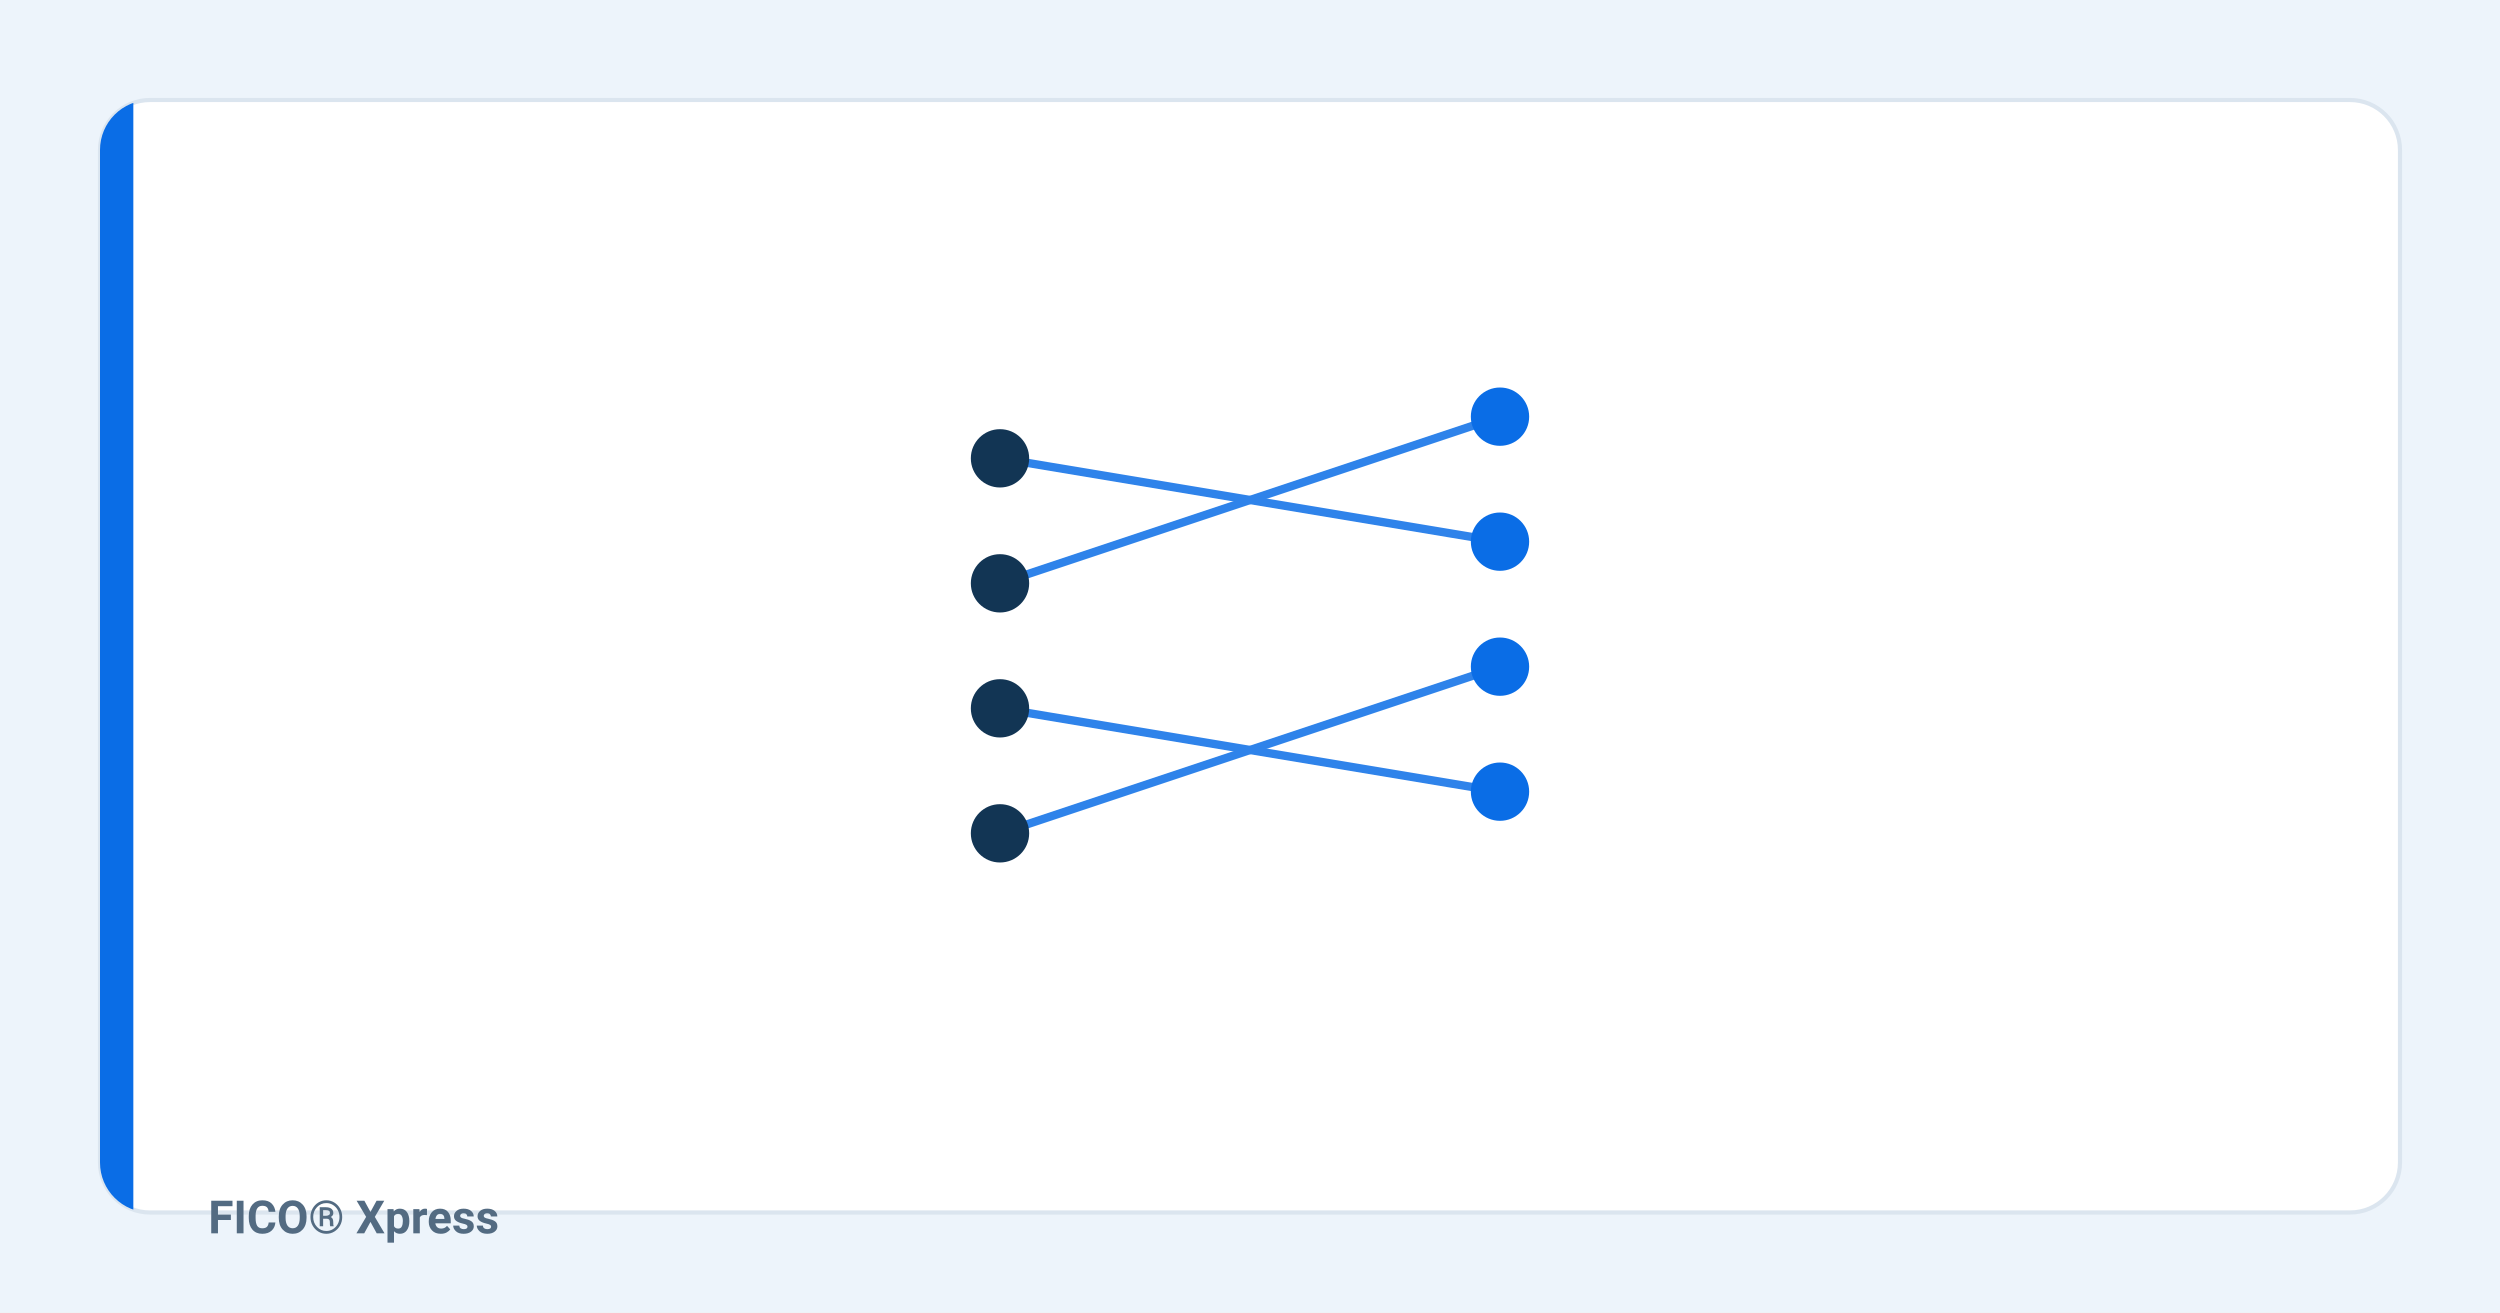
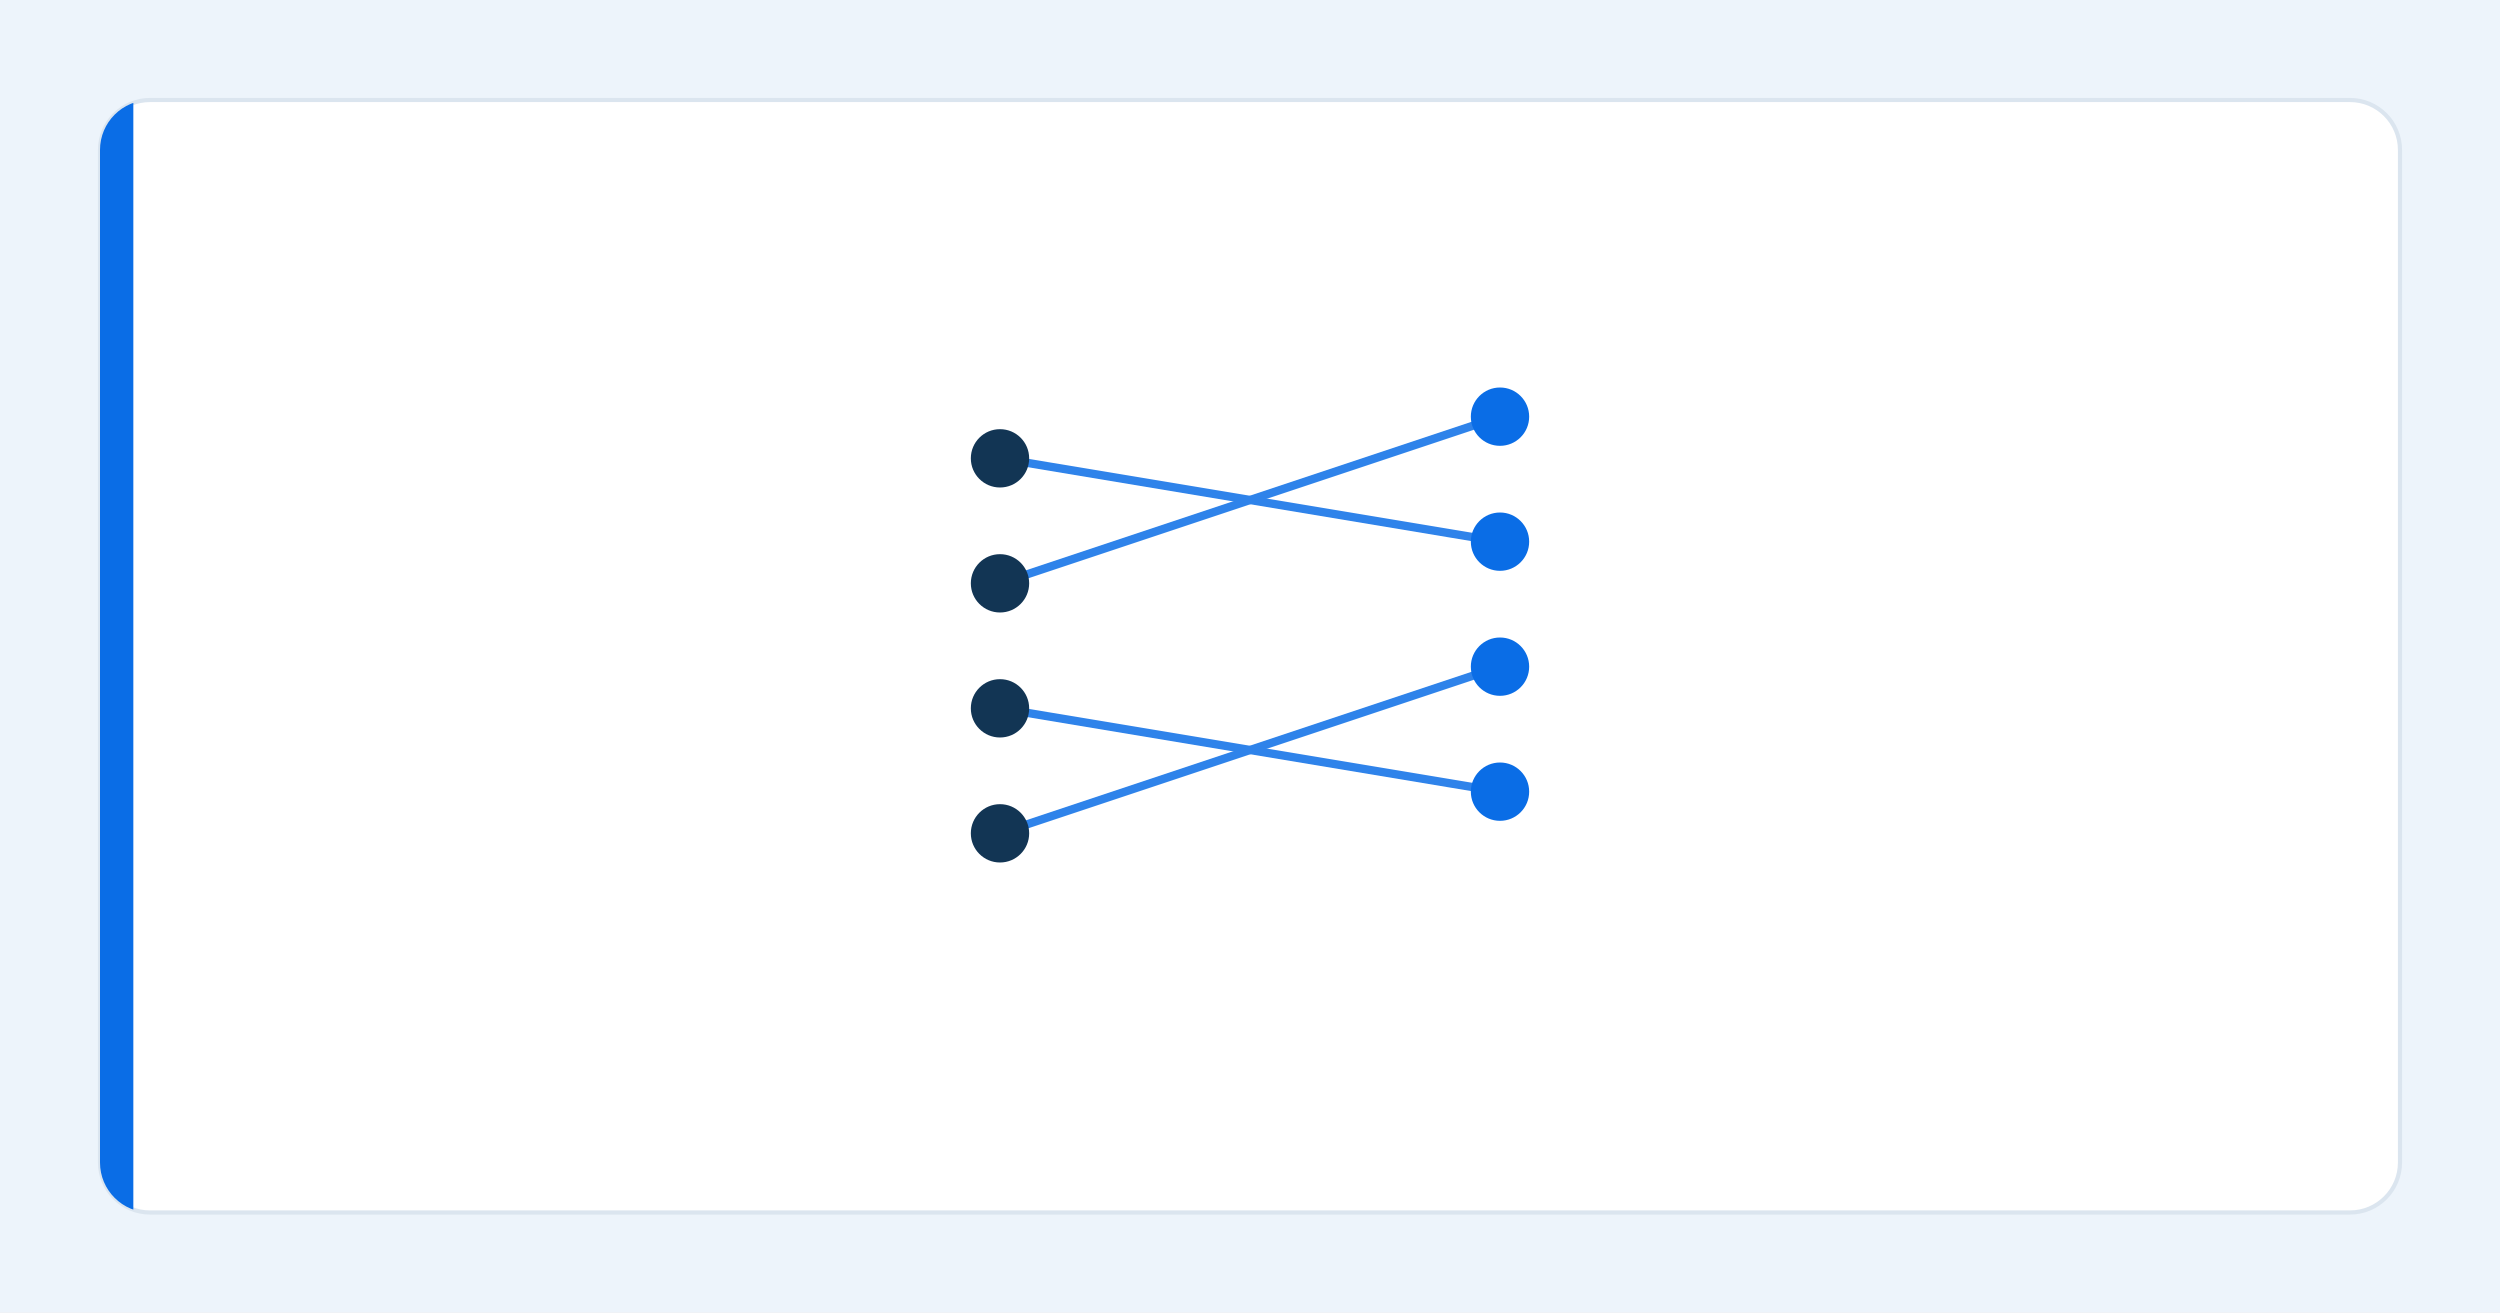
<svg xmlns="http://www.w3.org/2000/svg" width="1200" height="630" viewBox="0 0 1200 630">
  <defs>
    <clipPath id="card">
      <rect x="48" y="48" width="1104" height="534" rx="24" />
    </clipPath>
  </defs>
  <rect width="1200" height="630" fill="#edf4fb" />
  <rect x="48" y="48" width="1104" height="534" rx="24" fill="#ffffff" stroke="#dbe5ef" stroke-width="2" />
  <rect x="48" y="48" width="16" height="534" fill="#0a6de6" clip-path="url(#card)" />
  <g stroke="#0a6de6" stroke-width="4" fill="none" opacity="0.85">
    <line x1="480" y1="220" x2="720" y2="260" />
    <line x1="480" y1="280" x2="720" y2="200" />
    <line x1="480" y1="340" x2="720" y2="380" />
    <line x1="480" y1="400" x2="720" y2="320" />
  </g>
  <g fill="#123554">
    <circle cx="480" cy="220" r="14" />
    <circle cx="480" cy="280" r="14" />
    <circle cx="480" cy="340" r="14" />
    <circle cx="480" cy="400" r="14" />
  </g>
  <g fill="#0a6de6">
    <circle cx="720" cy="200" r="14" />
    <circle cx="720" cy="260" r="14" />
    <circle cx="720" cy="320" r="14" />
    <circle cx="720" cy="380" r="14" />
  </g>
-   <text x="100" y="592" fill="#536b82" font-family="ui-sans-serif, system-ui, -apple-system, Segoe UI, Roboto, Arial" font-size="22" font-weight="600">
-     FICO® Xpress
-   </text>
</svg>
